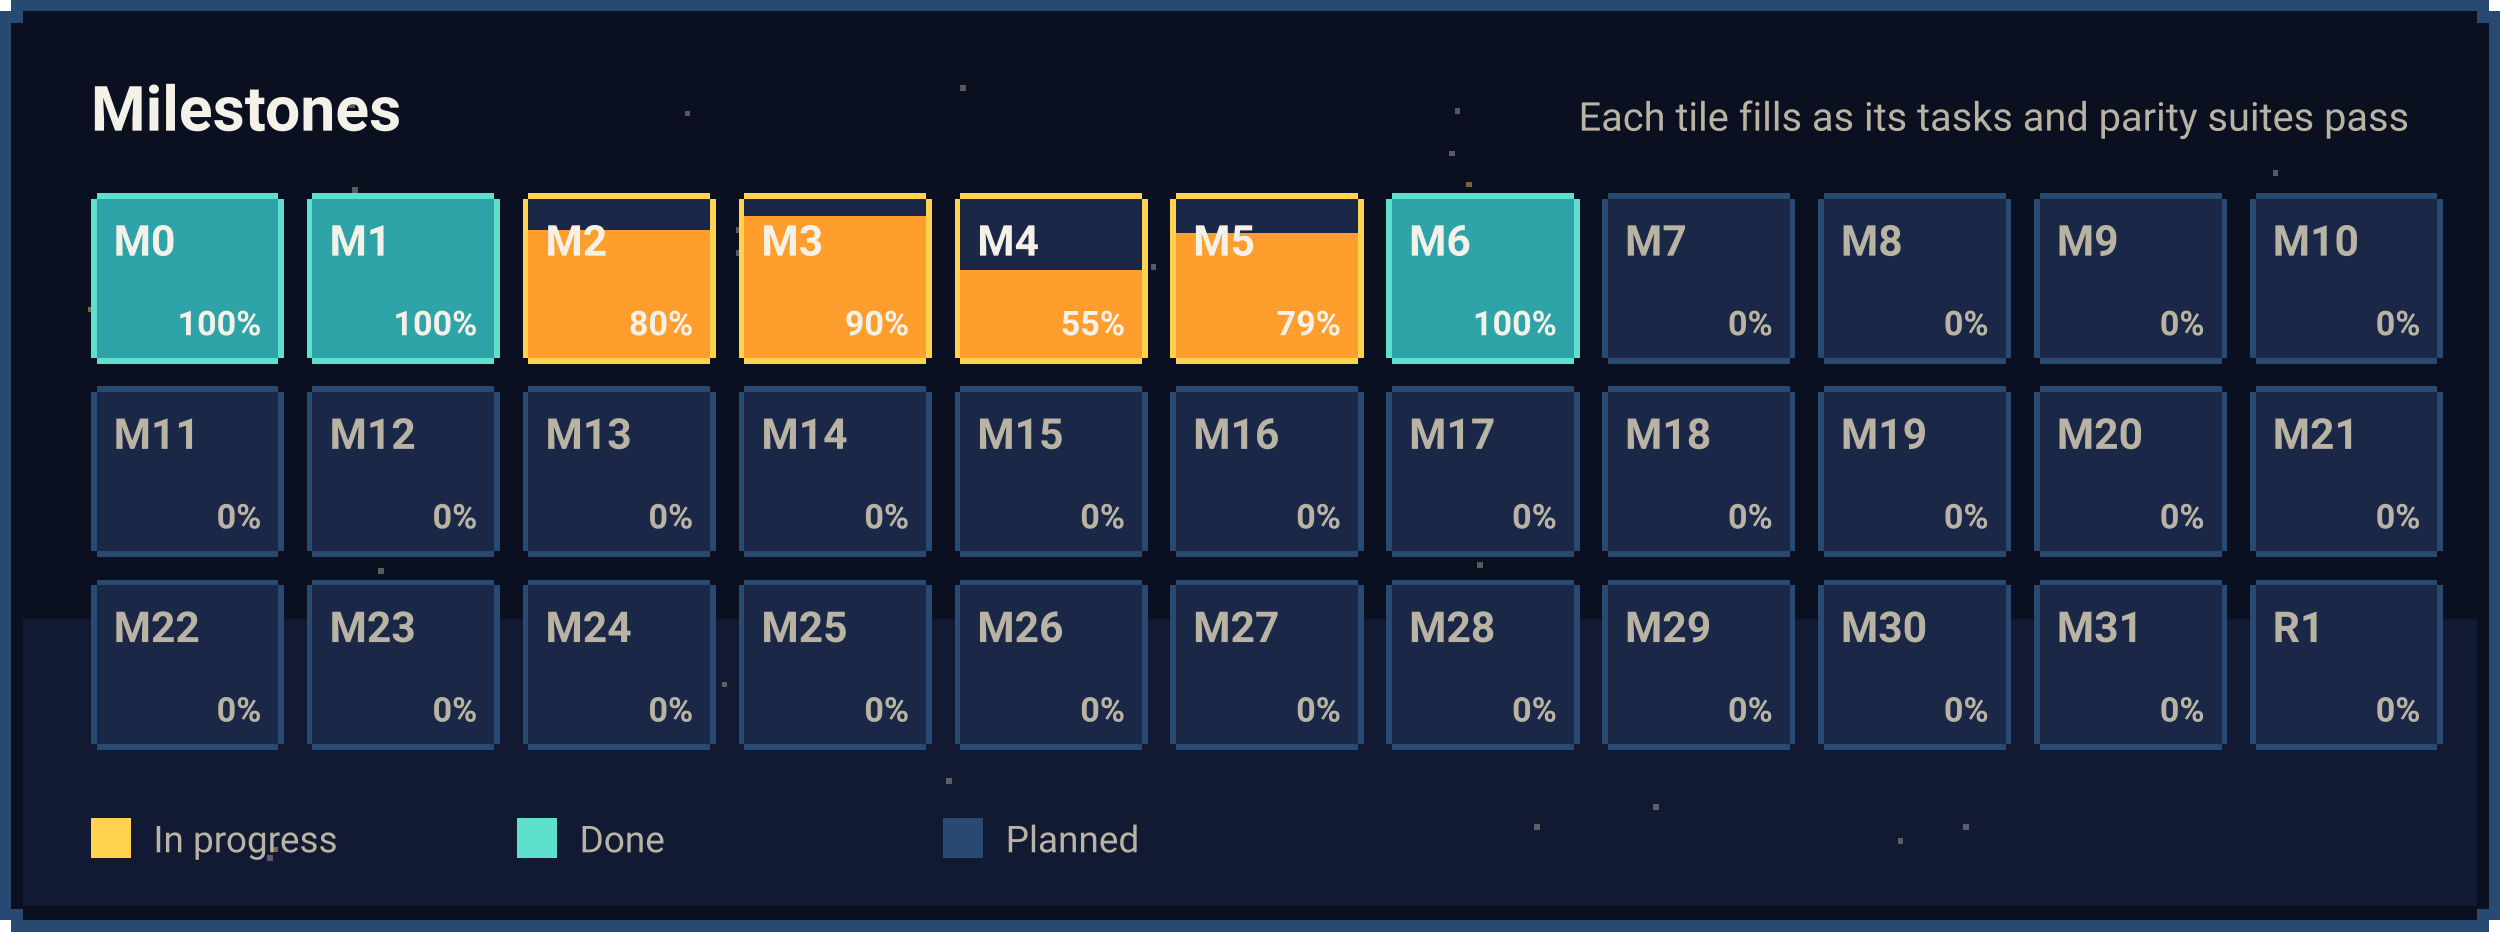
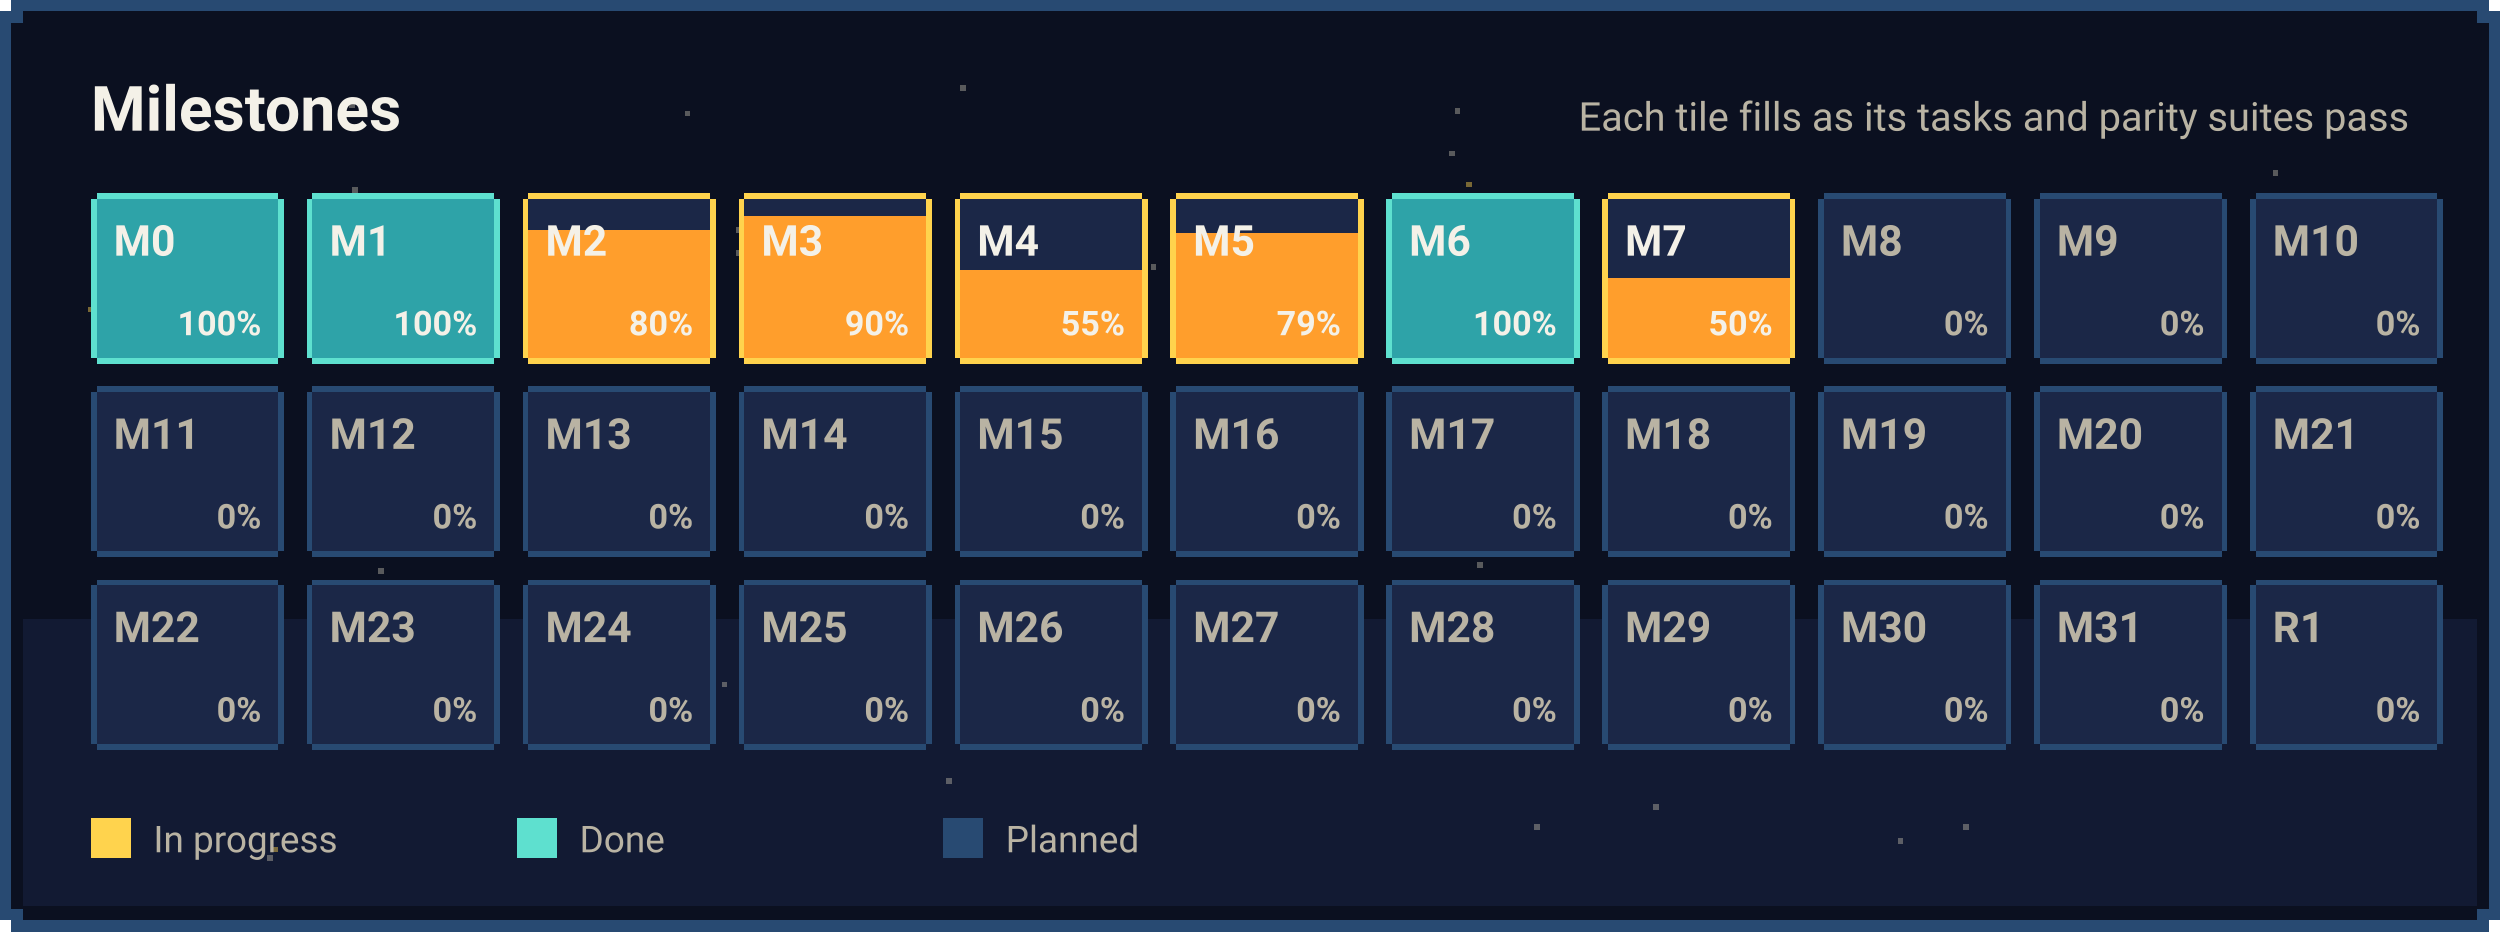
<svg xmlns="http://www.w3.org/2000/svg" width="880" height="328" viewBox="0 0 880 328" shape-rendering="crispEdges">
  <rect x="4" y="0" width="872" height="328" fill="#284A72" />
  <rect x="0" y="4" width="880" height="320" fill="#284A72" />
  <rect x="8" y="4" width="864" height="320" fill="#0B1020" />
  <rect x="4" y="8" width="872" height="312" fill="#0B1020" />
  <rect x="8" y="218" width="864" height="101" fill="#121A33" />
  <rect x="76" y="99" width="2" height="2" fill="#B9B3A3" opacity="0.45" />
  <rect x="607" y="159" width="2" height="2" fill="#FFD34D" opacity="0.45" />
  <rect x="478" y="148" width="2" height="2" fill="#B9B3A3" opacity="0.45" />
  <rect x="609" y="250" width="2" height="2" fill="#B9B3A3" opacity="0.45" />
  <rect x="93" y="138" width="2" height="2" fill="#B9B3A3" opacity="0.45" />
  <rect x="762" y="179" width="2" height="2" fill="#B9B3A3" opacity="0.45" />
  <rect x="133" y="200" width="2" height="2" fill="#B9B3A3" opacity="0.45" />
  <rect x="535" y="238" width="2" height="2" fill="#FFD34D" opacity="0.45" />
  <rect x="691" y="290" width="2" height="2" fill="#B9B3A3" opacity="0.45" />
  <rect x="259" y="80" width="2" height="2" fill="#B9B3A3" opacity="0.45" />
  <rect x="250" y="156" width="2" height="2" fill="#B9B3A3" opacity="0.45" />
  <rect x="90" y="252" width="2" height="2" fill="#B9B3A3" opacity="0.45" />
  <rect x="582" y="283" width="2" height="2" fill="#B9B3A3" opacity="0.45" />
  <rect x="512" y="38" width="2" height="2" fill="#B9B3A3" opacity="0.45" />
  <rect x="540" y="290" width="2" height="2" fill="#B9B3A3" opacity="0.45" />
  <rect x="434" y="179" width="2" height="2" fill="#B9B3A3" opacity="0.45" />
  <rect x="510" y="53" width="2" height="2" fill="#B9B3A3" opacity="0.45" />
  <rect x="242" y="166" width="2" height="2" fill="#B9B3A3" opacity="0.45" />
  <rect x="154" y="120" width="2" height="2" fill="#B9B3A3" opacity="0.45" />
  <rect x="599" y="211" width="2" height="2" fill="#B9B3A3" opacity="0.45" />
  <rect x="516" y="64" width="2" height="2" fill="#FFD34D" opacity="0.45" />
  <rect x="338" y="30" width="2" height="2" fill="#B9B3A3" opacity="0.45" />
  <rect x="254" y="240" width="2" height="2" fill="#B9B3A3" opacity="0.45" />
  <rect x="800" y="60" width="2" height="2" fill="#B9B3A3" opacity="0.45" />
  <rect x="238" y="172" width="2" height="2" fill="#B9B3A3" opacity="0.45" />
  <rect x="318" y="191" width="2" height="2" fill="#FFD34D" opacity="0.45" />
  <rect x="231" y="152" width="2" height="2" fill="#B9B3A3" opacity="0.45" />
  <rect x="687" y="77" width="2" height="2" fill="#B9B3A3" opacity="0.45" />
  <rect x="429" y="217" width="2" height="2" fill="#FFD34D" opacity="0.45" />
  <rect x="96" y="298" width="2" height="2" fill="#FFD34D" opacity="0.45" />
  <rect x="124" y="66" width="2" height="2" fill="#B9B3A3" opacity="0.45" />
  <rect x="259" y="88" width="2" height="2" fill="#B9B3A3" opacity="0.45" />
  <rect x="241" y="39" width="2" height="2" fill="#B9B3A3" opacity="0.45" />
  <rect x="94" y="301" width="2" height="2" fill="#B9B3A3" opacity="0.45" />
  <rect x="31" y="108" width="2" height="2" fill="#FFD34D" opacity="0.45" />
  <rect x="532" y="204" width="2" height="2" fill="#B9B3A3" opacity="0.45" />
  <rect x="34" y="102" width="2" height="2" fill="#B9B3A3" opacity="0.45" />
  <rect x="794" y="169" width="2" height="2" fill="#FFD34D" opacity="0.45" />
  <rect x="687" y="168" width="2" height="2" fill="#B9B3A3" opacity="0.45" />
  <rect x="586" y="89" width="2" height="2" fill="#FFD34D" opacity="0.45" />
  <rect x="520" y="198" width="2" height="2" fill="#B9B3A3" opacity="0.45" />
  <rect x="218" y="222" width="2" height="2" fill="#B9B3A3" opacity="0.45" />
  <rect x="123" y="36" width="2" height="2" fill="#B9B3A3" opacity="0.45" />
  <rect x="117" y="254" width="2" height="2" fill="#FFD34D" opacity="0.45" />
  <rect x="668" y="295" width="2" height="2" fill="#B9B3A3" opacity="0.45" />
  <rect x="383" y="221" width="2" height="2" fill="#B9B3A3" opacity="0.45" />
  <rect x="333" y="274" width="2" height="2" fill="#B9B3A3" opacity="0.45" />
  <rect x="405" y="93" width="2" height="2" fill="#B9B3A3" opacity="0.45" />
  <text x="32" y="46" font-family="'Pixelify Sans', ui-sans-serif, system-ui, -apple-system, 'Segoe UI', Roboto, sans-serif" font-size="22" font-weight="700" fill="#F4F1E8" text-anchor="start">Milestones</text>
  <text x="848" y="46" font-family="'Pixelify Sans', ui-sans-serif, system-ui, -apple-system, 'Segoe UI', Roboto, sans-serif" font-size="14" font-weight="400" fill="#B9B3A3" text-anchor="end">Each tile fills as its tasks and parity suites pass</text>
  <rect x="34" y="68" width="64" height="60" fill="#5EE0CF" />
  <rect x="32" y="70" width="68" height="56" fill="#5EE0CF" />
  <rect x="34" y="70" width="64" height="56" fill="#2EA3A8" />
  <text x="40" y="90" font-family="'Pixelify Sans', ui-sans-serif, system-ui, -apple-system, 'Segoe UI', Roboto, sans-serif" font-size="15" font-weight="700" fill="#F4F1E8" text-anchor="start">M0</text>
  <text x="92" y="118" font-family="'Pixelify Sans', ui-sans-serif, system-ui, -apple-system, 'Segoe UI', Roboto, sans-serif" font-size="12" font-weight="600" fill="#F4F1E8" text-anchor="end">100%</text>
  <rect x="110" y="68" width="64" height="60" fill="#5EE0CF" />
  <rect x="108" y="70" width="68" height="56" fill="#5EE0CF" />
  <rect x="110" y="70" width="64" height="56" fill="#2EA3A8" />
  <text x="116" y="90" font-family="'Pixelify Sans', ui-sans-serif, system-ui, -apple-system, 'Segoe UI', Roboto, sans-serif" font-size="15" font-weight="700" fill="#F4F1E8" text-anchor="start">M1</text>
  <text x="168" y="118" font-family="'Pixelify Sans', ui-sans-serif, system-ui, -apple-system, 'Segoe UI', Roboto, sans-serif" font-size="12" font-weight="600" fill="#F4F1E8" text-anchor="end">100%</text>
  <rect x="186" y="68" width="64" height="60" fill="#FFD34D" />
  <rect x="184" y="70" width="68" height="56" fill="#FFD34D" />
  <rect x="186" y="70" width="64" height="56" fill="#1B2747" />
  <rect x="186" y="81" width="64" height="45" fill="#FF9E2C" />
  <text x="192" y="90" font-family="'Pixelify Sans', ui-sans-serif, system-ui, -apple-system, 'Segoe UI', Roboto, sans-serif" font-size="15" font-weight="700" fill="#F4F1E8" text-anchor="start">M2</text>
  <text x="244" y="118" font-family="'Pixelify Sans', ui-sans-serif, system-ui, -apple-system, 'Segoe UI', Roboto, sans-serif" font-size="12" font-weight="600" fill="#F4F1E8" text-anchor="end">80%</text>
  <rect x="262" y="68" width="64" height="60" fill="#FFD34D" />
  <rect x="260" y="70" width="68" height="56" fill="#FFD34D" />
  <rect x="262" y="70" width="64" height="56" fill="#1B2747" />
  <rect x="262" y="76" width="64" height="50" fill="#FF9E2C" />
  <text x="268" y="90" font-family="'Pixelify Sans', ui-sans-serif, system-ui, -apple-system, 'Segoe UI', Roboto, sans-serif" font-size="15" font-weight="700" fill="#F4F1E8" text-anchor="start">M3</text>
  <text x="320" y="118" font-family="'Pixelify Sans', ui-sans-serif, system-ui, -apple-system, 'Segoe UI', Roboto, sans-serif" font-size="12" font-weight="600" fill="#F4F1E8" text-anchor="end">90%</text>
  <rect x="338" y="68" width="64" height="60" fill="#FFD34D" />
  <rect x="336" y="70" width="68" height="56" fill="#FFD34D" />
  <rect x="338" y="70" width="64" height="56" fill="#1B2747" />
  <rect x="338" y="95" width="64" height="31" fill="#FF9E2C" />
  <text x="344" y="90" font-family="'Pixelify Sans', ui-sans-serif, system-ui, -apple-system, 'Segoe UI', Roboto, sans-serif" font-size="15" font-weight="700" fill="#F4F1E8" text-anchor="start">M4</text>
  <text x="396" y="118" font-family="'Pixelify Sans', ui-sans-serif, system-ui, -apple-system, 'Segoe UI', Roboto, sans-serif" font-size="12" font-weight="600" fill="#F4F1E8" text-anchor="end">55%</text>
  <rect x="414" y="68" width="64" height="60" fill="#FFD34D" />
  <rect x="412" y="70" width="68" height="56" fill="#FFD34D" />
  <rect x="414" y="70" width="64" height="56" fill="#1B2747" />
  <rect x="414" y="82" width="64" height="44" fill="#FF9E2C" />
  <text x="420" y="90" font-family="'Pixelify Sans', ui-sans-serif, system-ui, -apple-system, 'Segoe UI', Roboto, sans-serif" font-size="15" font-weight="700" fill="#F4F1E8" text-anchor="start">M5</text>
  <text x="472" y="118" font-family="'Pixelify Sans', ui-sans-serif, system-ui, -apple-system, 'Segoe UI', Roboto, sans-serif" font-size="12" font-weight="600" fill="#F4F1E8" text-anchor="end">79%</text>
  <rect x="490" y="68" width="64" height="60" fill="#5EE0CF" />
  <rect x="488" y="70" width="68" height="56" fill="#5EE0CF" />
  <rect x="490" y="70" width="64" height="56" fill="#2EA3A8" />
  <text x="496" y="90" font-family="'Pixelify Sans', ui-sans-serif, system-ui, -apple-system, 'Segoe UI', Roboto, sans-serif" font-size="15" font-weight="700" fill="#F4F1E8" text-anchor="start">M6</text>
  <text x="548" y="118" font-family="'Pixelify Sans', ui-sans-serif, system-ui, -apple-system, 'Segoe UI', Roboto, sans-serif" font-size="12" font-weight="600" fill="#F4F1E8" text-anchor="end">100%</text>
-   <rect x="566" y="68" width="64" height="60" fill="#284A72" />
-   <rect x="564" y="70" width="68" height="56" fill="#284A72" />
+   <rect x="566" y="68" width="64" height="60" fill="#FFD34D" />
+   <rect x="564" y="70" width="68" height="56" fill="#FFD34D" />
  <rect x="566" y="70" width="64" height="56" fill="#1B2747" />
-   <text x="572" y="90" font-family="'Pixelify Sans', ui-sans-serif, system-ui, -apple-system, 'Segoe UI', Roboto, sans-serif" font-size="15" font-weight="700" fill="#B9B3A3" text-anchor="start">M7</text>
-   <text x="624" y="118" font-family="'Pixelify Sans', ui-sans-serif, system-ui, -apple-system, 'Segoe UI', Roboto, sans-serif" font-size="12" font-weight="600" fill="#B9B3A3" text-anchor="end">0%</text>
+   <rect x="566" y="98" width="64" height="28" fill="#FF9E2C" />
+   <text x="572" y="90" font-family="'Pixelify Sans', ui-sans-serif, system-ui, -apple-system, 'Segoe UI', Roboto, sans-serif" font-size="15" font-weight="700" fill="#F4F1E8" text-anchor="start">M7</text>
+   <text x="624" y="118" font-family="'Pixelify Sans', ui-sans-serif, system-ui, -apple-system, 'Segoe UI', Roboto, sans-serif" font-size="12" font-weight="600" fill="#F4F1E8" text-anchor="end">50%</text>
  <rect x="642" y="68" width="64" height="60" fill="#284A72" />
  <rect x="640" y="70" width="68" height="56" fill="#284A72" />
  <rect x="642" y="70" width="64" height="56" fill="#1B2747" />
  <text x="648" y="90" font-family="'Pixelify Sans', ui-sans-serif, system-ui, -apple-system, 'Segoe UI', Roboto, sans-serif" font-size="15" font-weight="700" fill="#B9B3A3" text-anchor="start">M8</text>
  <text x="700" y="118" font-family="'Pixelify Sans', ui-sans-serif, system-ui, -apple-system, 'Segoe UI', Roboto, sans-serif" font-size="12" font-weight="600" fill="#B9B3A3" text-anchor="end">0%</text>
  <rect x="718" y="68" width="64" height="60" fill="#284A72" />
  <rect x="716" y="70" width="68" height="56" fill="#284A72" />
  <rect x="718" y="70" width="64" height="56" fill="#1B2747" />
  <text x="724" y="90" font-family="'Pixelify Sans', ui-sans-serif, system-ui, -apple-system, 'Segoe UI', Roboto, sans-serif" font-size="15" font-weight="700" fill="#B9B3A3" text-anchor="start">M9</text>
  <text x="776" y="118" font-family="'Pixelify Sans', ui-sans-serif, system-ui, -apple-system, 'Segoe UI', Roboto, sans-serif" font-size="12" font-weight="600" fill="#B9B3A3" text-anchor="end">0%</text>
  <rect x="794" y="68" width="64" height="60" fill="#284A72" />
  <rect x="792" y="70" width="68" height="56" fill="#284A72" />
  <rect x="794" y="70" width="64" height="56" fill="#1B2747" />
  <text x="800" y="90" font-family="'Pixelify Sans', ui-sans-serif, system-ui, -apple-system, 'Segoe UI', Roboto, sans-serif" font-size="15" font-weight="700" fill="#B9B3A3" text-anchor="start">M10</text>
  <text x="852" y="118" font-family="'Pixelify Sans', ui-sans-serif, system-ui, -apple-system, 'Segoe UI', Roboto, sans-serif" font-size="12" font-weight="600" fill="#B9B3A3" text-anchor="end">0%</text>
  <rect x="34" y="136" width="64" height="60" fill="#284A72" />
  <rect x="32" y="138" width="68" height="56" fill="#284A72" />
  <rect x="34" y="138" width="64" height="56" fill="#1B2747" />
  <text x="40" y="158" font-family="'Pixelify Sans', ui-sans-serif, system-ui, -apple-system, 'Segoe UI', Roboto, sans-serif" font-size="15" font-weight="700" fill="#B9B3A3" text-anchor="start">M11</text>
  <text x="92" y="186" font-family="'Pixelify Sans', ui-sans-serif, system-ui, -apple-system, 'Segoe UI', Roboto, sans-serif" font-size="12" font-weight="600" fill="#B9B3A3" text-anchor="end">0%</text>
  <rect x="110" y="136" width="64" height="60" fill="#284A72" />
  <rect x="108" y="138" width="68" height="56" fill="#284A72" />
  <rect x="110" y="138" width="64" height="56" fill="#1B2747" />
  <text x="116" y="158" font-family="'Pixelify Sans', ui-sans-serif, system-ui, -apple-system, 'Segoe UI', Roboto, sans-serif" font-size="15" font-weight="700" fill="#B9B3A3" text-anchor="start">M12</text>
  <text x="168" y="186" font-family="'Pixelify Sans', ui-sans-serif, system-ui, -apple-system, 'Segoe UI', Roboto, sans-serif" font-size="12" font-weight="600" fill="#B9B3A3" text-anchor="end">0%</text>
  <rect x="186" y="136" width="64" height="60" fill="#284A72" />
  <rect x="184" y="138" width="68" height="56" fill="#284A72" />
  <rect x="186" y="138" width="64" height="56" fill="#1B2747" />
  <text x="192" y="158" font-family="'Pixelify Sans', ui-sans-serif, system-ui, -apple-system, 'Segoe UI', Roboto, sans-serif" font-size="15" font-weight="700" fill="#B9B3A3" text-anchor="start">M13</text>
  <text x="244" y="186" font-family="'Pixelify Sans', ui-sans-serif, system-ui, -apple-system, 'Segoe UI', Roboto, sans-serif" font-size="12" font-weight="600" fill="#B9B3A3" text-anchor="end">0%</text>
  <rect x="262" y="136" width="64" height="60" fill="#284A72" />
  <rect x="260" y="138" width="68" height="56" fill="#284A72" />
  <rect x="262" y="138" width="64" height="56" fill="#1B2747" />
  <text x="268" y="158" font-family="'Pixelify Sans', ui-sans-serif, system-ui, -apple-system, 'Segoe UI', Roboto, sans-serif" font-size="15" font-weight="700" fill="#B9B3A3" text-anchor="start">M14</text>
  <text x="320" y="186" font-family="'Pixelify Sans', ui-sans-serif, system-ui, -apple-system, 'Segoe UI', Roboto, sans-serif" font-size="12" font-weight="600" fill="#B9B3A3" text-anchor="end">0%</text>
  <rect x="338" y="136" width="64" height="60" fill="#284A72" />
  <rect x="336" y="138" width="68" height="56" fill="#284A72" />
  <rect x="338" y="138" width="64" height="56" fill="#1B2747" />
  <text x="344" y="158" font-family="'Pixelify Sans', ui-sans-serif, system-ui, -apple-system, 'Segoe UI', Roboto, sans-serif" font-size="15" font-weight="700" fill="#B9B3A3" text-anchor="start">M15</text>
  <text x="396" y="186" font-family="'Pixelify Sans', ui-sans-serif, system-ui, -apple-system, 'Segoe UI', Roboto, sans-serif" font-size="12" font-weight="600" fill="#B9B3A3" text-anchor="end">0%</text>
  <rect x="414" y="136" width="64" height="60" fill="#284A72" />
  <rect x="412" y="138" width="68" height="56" fill="#284A72" />
  <rect x="414" y="138" width="64" height="56" fill="#1B2747" />
  <text x="420" y="158" font-family="'Pixelify Sans', ui-sans-serif, system-ui, -apple-system, 'Segoe UI', Roboto, sans-serif" font-size="15" font-weight="700" fill="#B9B3A3" text-anchor="start">M16</text>
  <text x="472" y="186" font-family="'Pixelify Sans', ui-sans-serif, system-ui, -apple-system, 'Segoe UI', Roboto, sans-serif" font-size="12" font-weight="600" fill="#B9B3A3" text-anchor="end">0%</text>
  <rect x="490" y="136" width="64" height="60" fill="#284A72" />
  <rect x="488" y="138" width="68" height="56" fill="#284A72" />
  <rect x="490" y="138" width="64" height="56" fill="#1B2747" />
  <text x="496" y="158" font-family="'Pixelify Sans', ui-sans-serif, system-ui, -apple-system, 'Segoe UI', Roboto, sans-serif" font-size="15" font-weight="700" fill="#B9B3A3" text-anchor="start">M17</text>
  <text x="548" y="186" font-family="'Pixelify Sans', ui-sans-serif, system-ui, -apple-system, 'Segoe UI', Roboto, sans-serif" font-size="12" font-weight="600" fill="#B9B3A3" text-anchor="end">0%</text>
  <rect x="566" y="136" width="64" height="60" fill="#284A72" />
  <rect x="564" y="138" width="68" height="56" fill="#284A72" />
  <rect x="566" y="138" width="64" height="56" fill="#1B2747" />
  <text x="572" y="158" font-family="'Pixelify Sans', ui-sans-serif, system-ui, -apple-system, 'Segoe UI', Roboto, sans-serif" font-size="15" font-weight="700" fill="#B9B3A3" text-anchor="start">M18</text>
  <text x="624" y="186" font-family="'Pixelify Sans', ui-sans-serif, system-ui, -apple-system, 'Segoe UI', Roboto, sans-serif" font-size="12" font-weight="600" fill="#B9B3A3" text-anchor="end">0%</text>
  <rect x="642" y="136" width="64" height="60" fill="#284A72" />
  <rect x="640" y="138" width="68" height="56" fill="#284A72" />
  <rect x="642" y="138" width="64" height="56" fill="#1B2747" />
  <text x="648" y="158" font-family="'Pixelify Sans', ui-sans-serif, system-ui, -apple-system, 'Segoe UI', Roboto, sans-serif" font-size="15" font-weight="700" fill="#B9B3A3" text-anchor="start">M19</text>
  <text x="700" y="186" font-family="'Pixelify Sans', ui-sans-serif, system-ui, -apple-system, 'Segoe UI', Roboto, sans-serif" font-size="12" font-weight="600" fill="#B9B3A3" text-anchor="end">0%</text>
  <rect x="718" y="136" width="64" height="60" fill="#284A72" />
  <rect x="716" y="138" width="68" height="56" fill="#284A72" />
  <rect x="718" y="138" width="64" height="56" fill="#1B2747" />
  <text x="724" y="158" font-family="'Pixelify Sans', ui-sans-serif, system-ui, -apple-system, 'Segoe UI', Roboto, sans-serif" font-size="15" font-weight="700" fill="#B9B3A3" text-anchor="start">M20</text>
  <text x="776" y="186" font-family="'Pixelify Sans', ui-sans-serif, system-ui, -apple-system, 'Segoe UI', Roboto, sans-serif" font-size="12" font-weight="600" fill="#B9B3A3" text-anchor="end">0%</text>
  <rect x="794" y="136" width="64" height="60" fill="#284A72" />
  <rect x="792" y="138" width="68" height="56" fill="#284A72" />
  <rect x="794" y="138" width="64" height="56" fill="#1B2747" />
  <text x="800" y="158" font-family="'Pixelify Sans', ui-sans-serif, system-ui, -apple-system, 'Segoe UI', Roboto, sans-serif" font-size="15" font-weight="700" fill="#B9B3A3" text-anchor="start">M21</text>
  <text x="852" y="186" font-family="'Pixelify Sans', ui-sans-serif, system-ui, -apple-system, 'Segoe UI', Roboto, sans-serif" font-size="12" font-weight="600" fill="#B9B3A3" text-anchor="end">0%</text>
  <rect x="34" y="204" width="64" height="60" fill="#284A72" />
  <rect x="32" y="206" width="68" height="56" fill="#284A72" />
  <rect x="34" y="206" width="64" height="56" fill="#1B2747" />
  <text x="40" y="226" font-family="'Pixelify Sans', ui-sans-serif, system-ui, -apple-system, 'Segoe UI', Roboto, sans-serif" font-size="15" font-weight="700" fill="#B9B3A3" text-anchor="start">M22</text>
  <text x="92" y="254" font-family="'Pixelify Sans', ui-sans-serif, system-ui, -apple-system, 'Segoe UI', Roboto, sans-serif" font-size="12" font-weight="600" fill="#B9B3A3" text-anchor="end">0%</text>
  <rect x="110" y="204" width="64" height="60" fill="#284A72" />
  <rect x="108" y="206" width="68" height="56" fill="#284A72" />
  <rect x="110" y="206" width="64" height="56" fill="#1B2747" />
  <text x="116" y="226" font-family="'Pixelify Sans', ui-sans-serif, system-ui, -apple-system, 'Segoe UI', Roboto, sans-serif" font-size="15" font-weight="700" fill="#B9B3A3" text-anchor="start">M23</text>
  <text x="168" y="254" font-family="'Pixelify Sans', ui-sans-serif, system-ui, -apple-system, 'Segoe UI', Roboto, sans-serif" font-size="12" font-weight="600" fill="#B9B3A3" text-anchor="end">0%</text>
  <rect x="186" y="204" width="64" height="60" fill="#284A72" />
  <rect x="184" y="206" width="68" height="56" fill="#284A72" />
  <rect x="186" y="206" width="64" height="56" fill="#1B2747" />
  <text x="192" y="226" font-family="'Pixelify Sans', ui-sans-serif, system-ui, -apple-system, 'Segoe UI', Roboto, sans-serif" font-size="15" font-weight="700" fill="#B9B3A3" text-anchor="start">M24</text>
  <text x="244" y="254" font-family="'Pixelify Sans', ui-sans-serif, system-ui, -apple-system, 'Segoe UI', Roboto, sans-serif" font-size="12" font-weight="600" fill="#B9B3A3" text-anchor="end">0%</text>
  <rect x="262" y="204" width="64" height="60" fill="#284A72" />
  <rect x="260" y="206" width="68" height="56" fill="#284A72" />
  <rect x="262" y="206" width="64" height="56" fill="#1B2747" />
  <text x="268" y="226" font-family="'Pixelify Sans', ui-sans-serif, system-ui, -apple-system, 'Segoe UI', Roboto, sans-serif" font-size="15" font-weight="700" fill="#B9B3A3" text-anchor="start">M25</text>
  <text x="320" y="254" font-family="'Pixelify Sans', ui-sans-serif, system-ui, -apple-system, 'Segoe UI', Roboto, sans-serif" font-size="12" font-weight="600" fill="#B9B3A3" text-anchor="end">0%</text>
  <rect x="338" y="204" width="64" height="60" fill="#284A72" />
  <rect x="336" y="206" width="68" height="56" fill="#284A72" />
  <rect x="338" y="206" width="64" height="56" fill="#1B2747" />
  <text x="344" y="226" font-family="'Pixelify Sans', ui-sans-serif, system-ui, -apple-system, 'Segoe UI', Roboto, sans-serif" font-size="15" font-weight="700" fill="#B9B3A3" text-anchor="start">M26</text>
  <text x="396" y="254" font-family="'Pixelify Sans', ui-sans-serif, system-ui, -apple-system, 'Segoe UI', Roboto, sans-serif" font-size="12" font-weight="600" fill="#B9B3A3" text-anchor="end">0%</text>
  <rect x="414" y="204" width="64" height="60" fill="#284A72" />
  <rect x="412" y="206" width="68" height="56" fill="#284A72" />
  <rect x="414" y="206" width="64" height="56" fill="#1B2747" />
  <text x="420" y="226" font-family="'Pixelify Sans', ui-sans-serif, system-ui, -apple-system, 'Segoe UI', Roboto, sans-serif" font-size="15" font-weight="700" fill="#B9B3A3" text-anchor="start">M27</text>
  <text x="472" y="254" font-family="'Pixelify Sans', ui-sans-serif, system-ui, -apple-system, 'Segoe UI', Roboto, sans-serif" font-size="12" font-weight="600" fill="#B9B3A3" text-anchor="end">0%</text>
  <rect x="490" y="204" width="64" height="60" fill="#284A72" />
  <rect x="488" y="206" width="68" height="56" fill="#284A72" />
  <rect x="490" y="206" width="64" height="56" fill="#1B2747" />
  <text x="496" y="226" font-family="'Pixelify Sans', ui-sans-serif, system-ui, -apple-system, 'Segoe UI', Roboto, sans-serif" font-size="15" font-weight="700" fill="#B9B3A3" text-anchor="start">M28</text>
  <text x="548" y="254" font-family="'Pixelify Sans', ui-sans-serif, system-ui, -apple-system, 'Segoe UI', Roboto, sans-serif" font-size="12" font-weight="600" fill="#B9B3A3" text-anchor="end">0%</text>
  <rect x="566" y="204" width="64" height="60" fill="#284A72" />
  <rect x="564" y="206" width="68" height="56" fill="#284A72" />
  <rect x="566" y="206" width="64" height="56" fill="#1B2747" />
  <text x="572" y="226" font-family="'Pixelify Sans', ui-sans-serif, system-ui, -apple-system, 'Segoe UI', Roboto, sans-serif" font-size="15" font-weight="700" fill="#B9B3A3" text-anchor="start">M29</text>
  <text x="624" y="254" font-family="'Pixelify Sans', ui-sans-serif, system-ui, -apple-system, 'Segoe UI', Roboto, sans-serif" font-size="12" font-weight="600" fill="#B9B3A3" text-anchor="end">0%</text>
  <rect x="642" y="204" width="64" height="60" fill="#284A72" />
  <rect x="640" y="206" width="68" height="56" fill="#284A72" />
  <rect x="642" y="206" width="64" height="56" fill="#1B2747" />
  <text x="648" y="226" font-family="'Pixelify Sans', ui-sans-serif, system-ui, -apple-system, 'Segoe UI', Roboto, sans-serif" font-size="15" font-weight="700" fill="#B9B3A3" text-anchor="start">M30</text>
  <text x="700" y="254" font-family="'Pixelify Sans', ui-sans-serif, system-ui, -apple-system, 'Segoe UI', Roboto, sans-serif" font-size="12" font-weight="600" fill="#B9B3A3" text-anchor="end">0%</text>
  <rect x="718" y="204" width="64" height="60" fill="#284A72" />
  <rect x="716" y="206" width="68" height="56" fill="#284A72" />
  <rect x="718" y="206" width="64" height="56" fill="#1B2747" />
  <text x="724" y="226" font-family="'Pixelify Sans', ui-sans-serif, system-ui, -apple-system, 'Segoe UI', Roboto, sans-serif" font-size="15" font-weight="700" fill="#B9B3A3" text-anchor="start">M31</text>
  <text x="776" y="254" font-family="'Pixelify Sans', ui-sans-serif, system-ui, -apple-system, 'Segoe UI', Roboto, sans-serif" font-size="12" font-weight="600" fill="#B9B3A3" text-anchor="end">0%</text>
  <rect x="794" y="204" width="64" height="60" fill="#284A72" />
  <rect x="792" y="206" width="68" height="56" fill="#284A72" />
  <rect x="794" y="206" width="64" height="56" fill="#1B2747" />
  <text x="800" y="226" font-family="'Pixelify Sans', ui-sans-serif, system-ui, -apple-system, 'Segoe UI', Roboto, sans-serif" font-size="15" font-weight="700" fill="#B9B3A3" text-anchor="start">R1</text>
  <text x="852" y="254" font-family="'Pixelify Sans', ui-sans-serif, system-ui, -apple-system, 'Segoe UI', Roboto, sans-serif" font-size="12" font-weight="600" fill="#B9B3A3" text-anchor="end">0%</text>
  <rect x="32" y="288" width="14" height="14" fill="#FFD34D" />
  <text x="54" y="300" font-family="'Pixelify Sans', ui-sans-serif, system-ui, -apple-system, 'Segoe UI', Roboto, sans-serif" font-size="13" font-weight="400" fill="#B9B3A3" text-anchor="start">In progress</text>
  <rect x="182" y="288" width="14" height="14" fill="#5EE0CF" />
  <text x="204" y="300" font-family="'Pixelify Sans', ui-sans-serif, system-ui, -apple-system, 'Segoe UI', Roboto, sans-serif" font-size="13" font-weight="400" fill="#B9B3A3" text-anchor="start">Done</text>
  <rect x="332" y="288" width="14" height="14" fill="#284A72" />
  <text x="354" y="300" font-family="'Pixelify Sans', ui-sans-serif, system-ui, -apple-system, 'Segoe UI', Roboto, sans-serif" font-size="13" font-weight="400" fill="#B9B3A3" text-anchor="start">Planned</text>
</svg>
